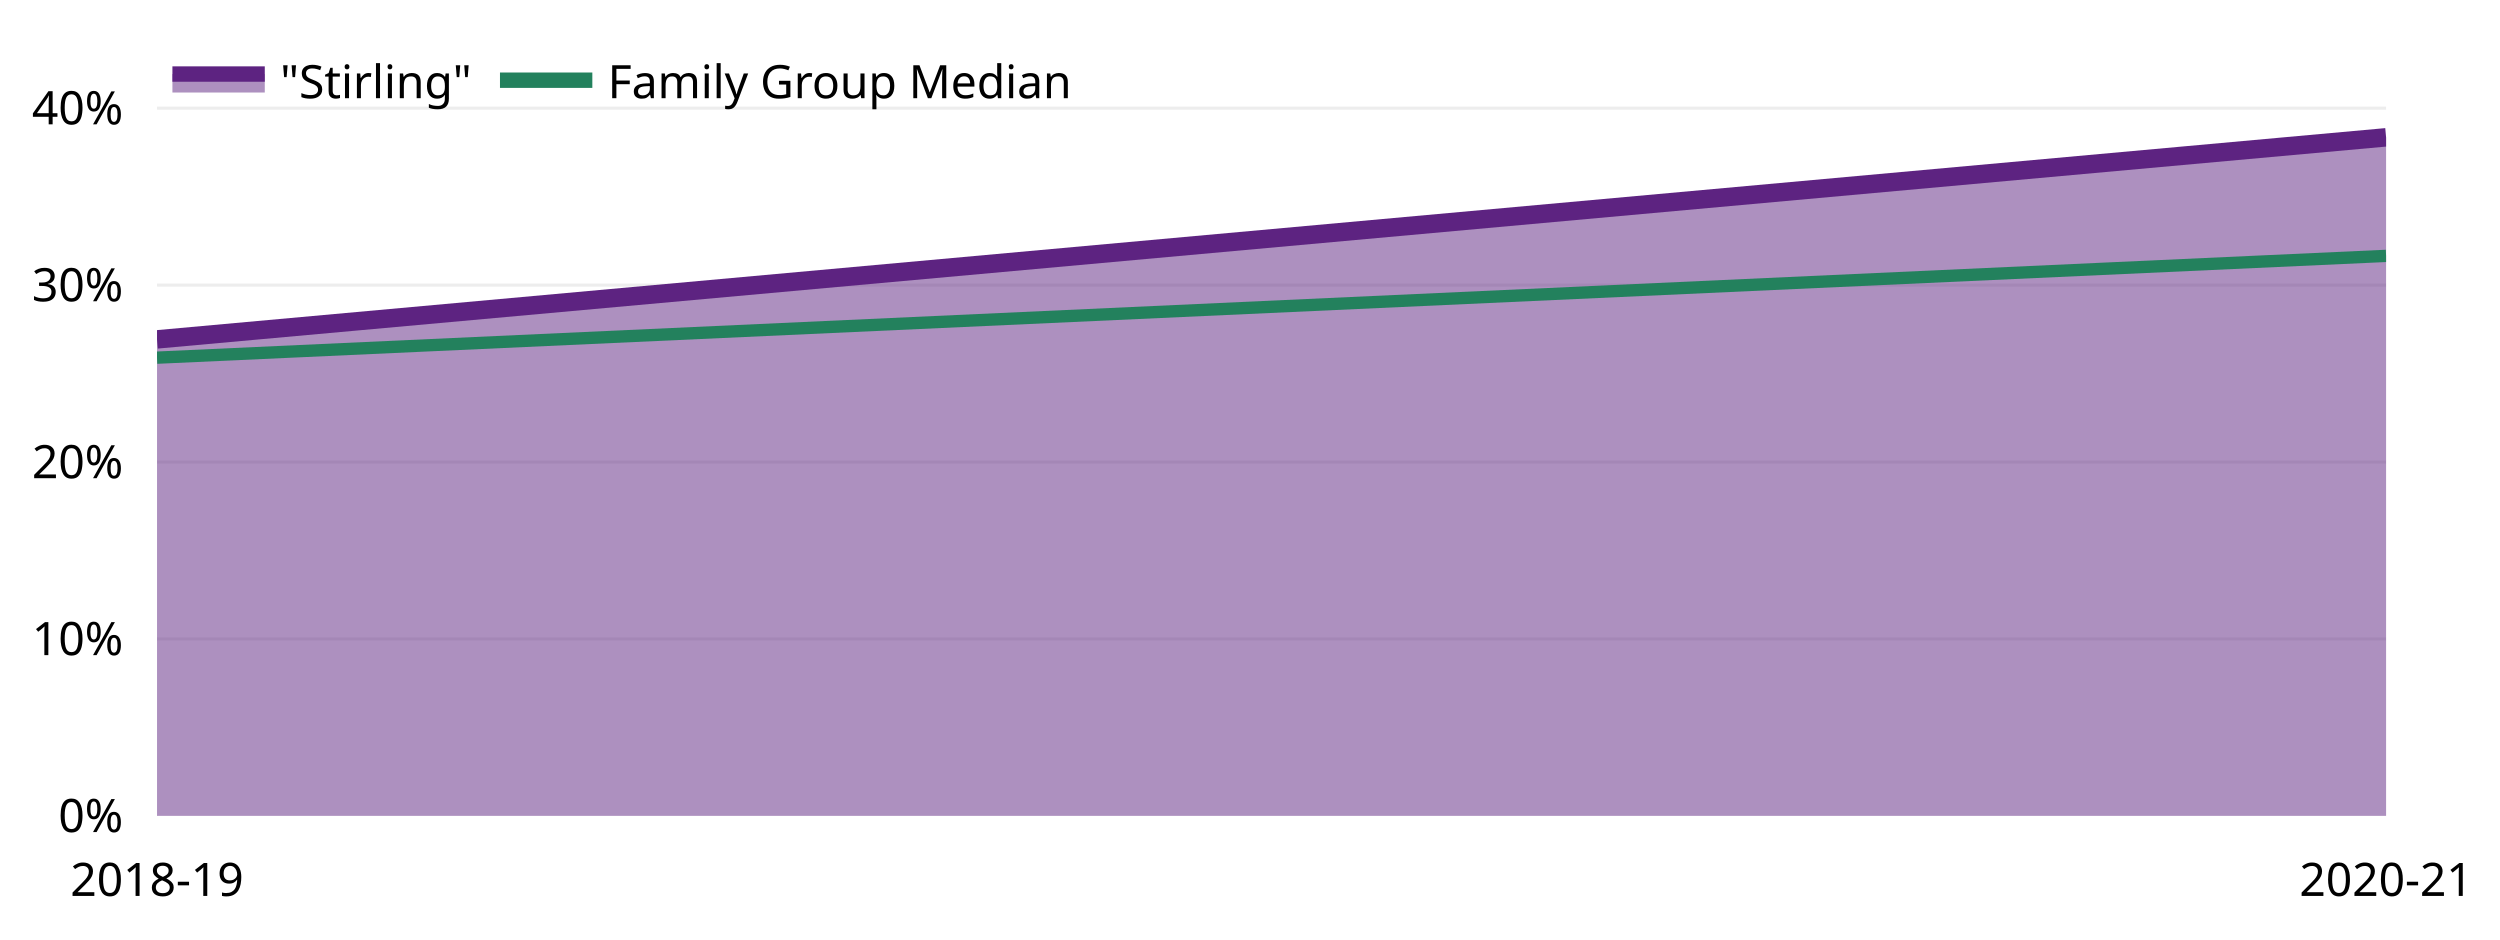
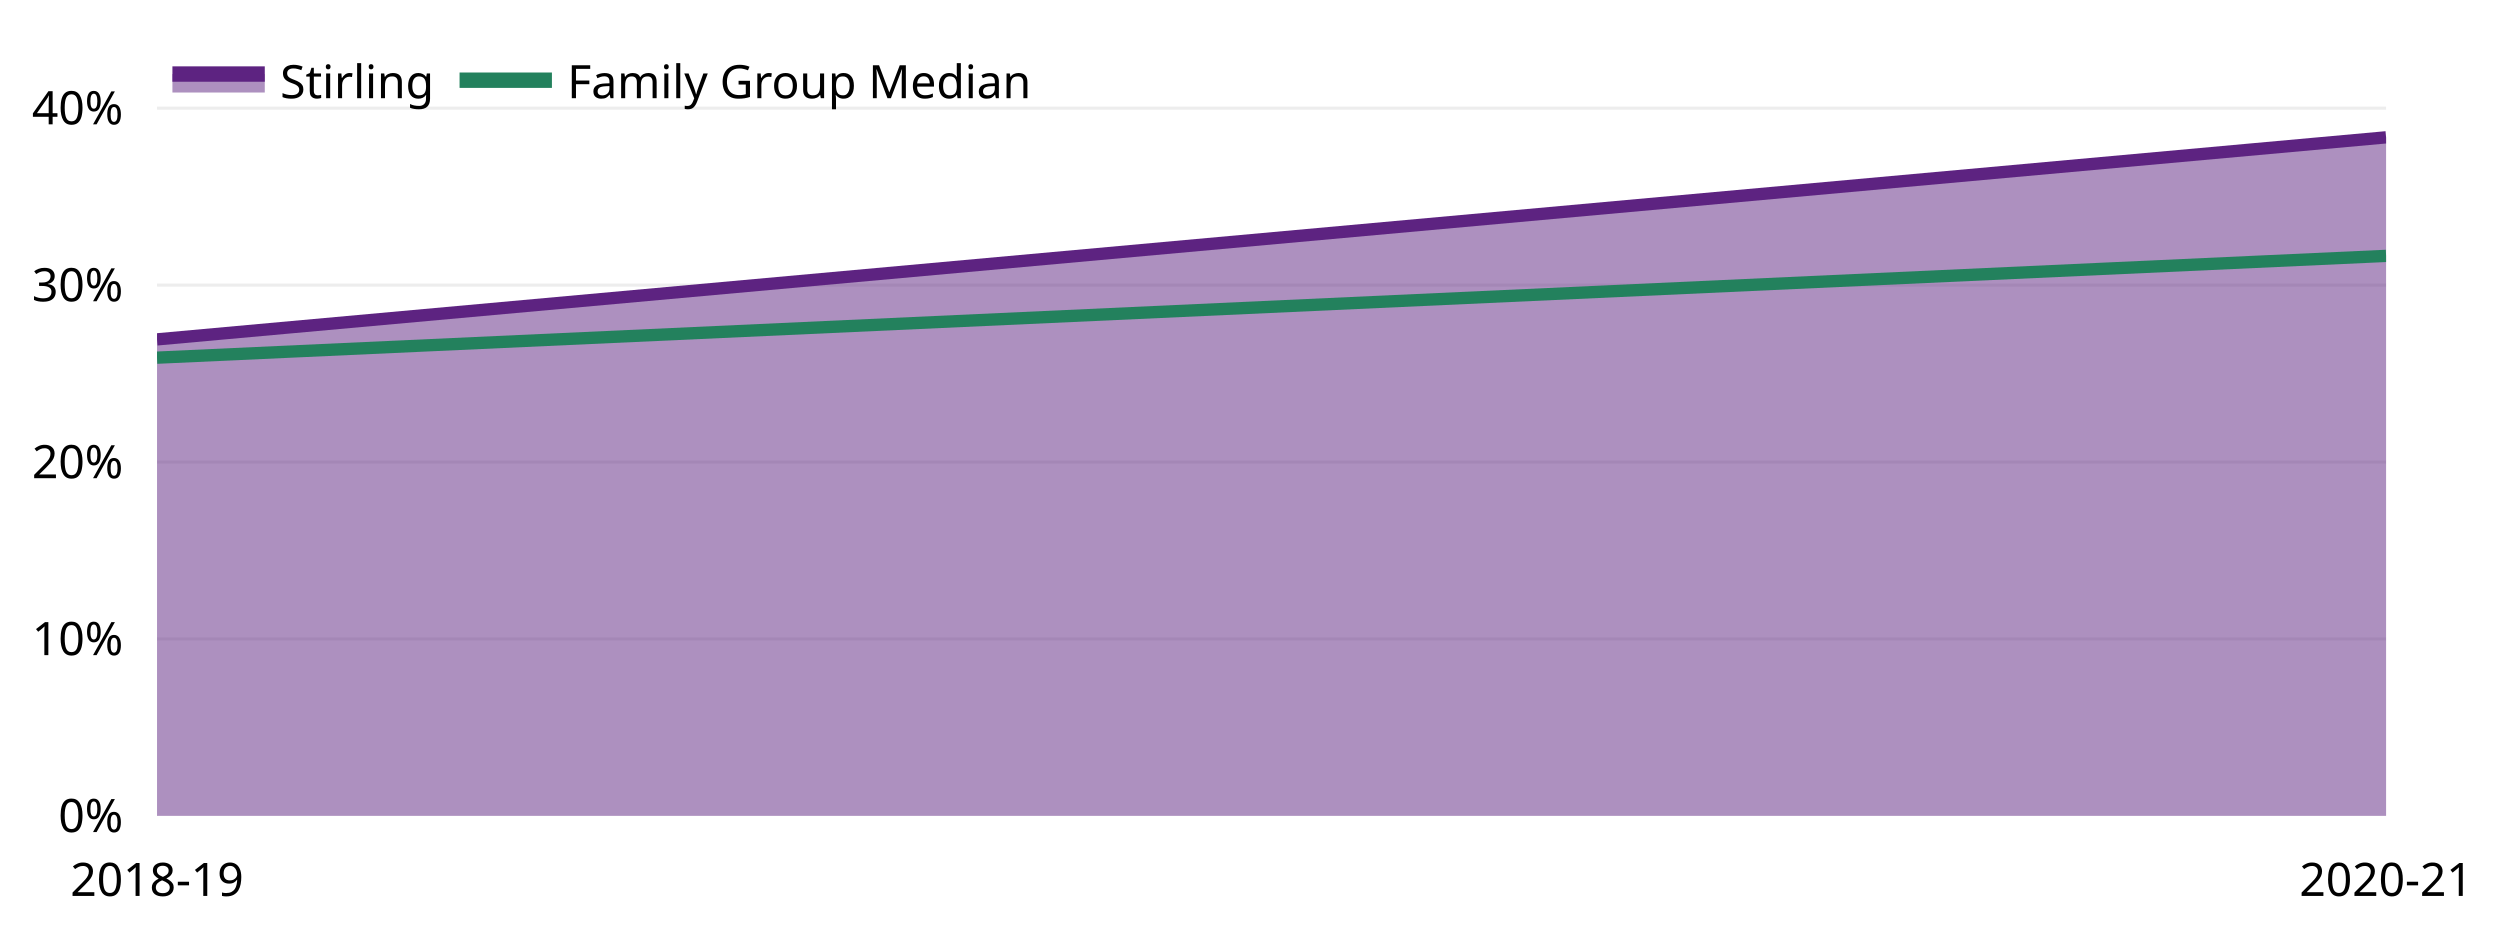
<svg xmlns="http://www.w3.org/2000/svg" class="main-svg" width="812" height="305" style="" viewBox="0 0 812 305">
  <rect x="0" y="0" width="812" height="305" style="fill: rgb(255, 255, 255); fill-opacity: 1;" />
-   <defs id="defs-ac15fe">
+   <defs id="defs-1f9de7">
    <g class="clips">
-       <clipPath id="clipac15fexyplot" class="plotclip">
+       <clipPath id="clip1f9de7xyplot" class="plotclip">
        <rect width="724" height="232" />
      </clipPath>
-       <clipPath class="axesclip" id="clipac15fex">
+       <clipPath class="axesclip" id="clip1f9de7x">
        <rect x="51" y="0" width="724" height="305" />
      </clipPath>
-       <clipPath class="axesclip" id="clipac15fey">
+       <clipPath class="axesclip" id="clip1f9de7y">
        <rect x="0" y="33" width="812" height="232" />
      </clipPath>
-       <clipPath class="axesclip" id="clipac15fexy">
+       <clipPath class="axesclip" id="clip1f9de7xy">
        <rect x="51" y="33" width="724" height="232" />
      </clipPath>
    </g>
    <g class="gradients" />
    <g class="patterns" />
  </defs>
  <g class="bglayer">
    <rect class="bg" x="41" y="23" width="744" height="252" style="fill: rgb(0, 0, 0); fill-opacity: 0; stroke-width: 0;" />
  </g>
  <g class="layer-below">
    <g class="imagelayer" />
    <g class="shapelayer" />
  </g>
  <g class="cartesianlayer">
    <g class="subplot xy">
      <g class="layer-subplot">
        <g class="shapelayer" />
        <g class="imagelayer" />
      </g>
      <g class="gridlayer">
        <g class="x" />
        <g class="y">
          <path class="ygrid crisp" transform="translate(0,207.53)" d="M51,0h724" style="stroke: rgb(237, 237, 237); stroke-opacity: 1; stroke-width: 1px;" />
          <path class="ygrid crisp" transform="translate(0,150.07)" d="M51,0h724" style="stroke: rgb(237, 237, 237); stroke-opacity: 1; stroke-width: 1px;" />
          <path class="ygrid crisp" transform="translate(0,92.6)" d="M51,0h724" style="stroke: rgb(237, 237, 237); stroke-opacity: 1; stroke-width: 1px;" />
          <path class="ygrid crisp" transform="translate(0,35.13)" d="M51,0h724" style="stroke: rgb(237, 237, 237); stroke-opacity: 1; stroke-width: 1px;" />
        </g>
      </g>
      <g class="zerolinelayer">
        <path class="yzl zl crisp" transform="translate(0,265)" d="M51,0h724" style="stroke: rgb(255, 255, 255); stroke-opacity: 1; stroke-width: 2px;" />
      </g>
      <path class="xlines-below" />
      <path class="ylines-below" />
      <g class="overlines-below" />
      <g class="xaxislayer-below" />
      <g class="yaxislayer-below" />
      <g class="overaxes-below" />
-       <g class="plot" transform="translate(51,33)" clip-path="url(#clipac15fexyplot)">
+       <g class="plot" transform="translate(51,33)" clip-path="url(#clip1f9de7xyplot)">
        <g class="scatterlayer mlayer">
-           <g class="trace scatter trace36606c" style="stroke-miterlimit: 2;">
+           <g class="trace scatter trace228c89" style="stroke-miterlimit: 2;">
            <g class="fills">
              <g>
                <path class="js-fill" d="M724,232L0,232L0,77.23L724,11.6" style="fill: rgb(93, 35, 129); fill-opacity: 0.5; stroke-width: 0;" />
              </g>
            </g>
            <g class="errorbars" />
            <g class="lines">
-               <path class="js-line" d="M0,77.23L724,11.6" style="vector-effect: non-scaling-stroke; fill: none; stroke: rgb(93, 35, 129); stroke-opacity: 1; stroke-width: 6px; opacity: 1;" />
+               <path class="js-line" d="M0,77.23L724,11.6" style="vector-effect: non-scaling-stroke; fill: none; stroke: rgb(93, 35, 129); stroke-opacity: 1; stroke-width: 4px; opacity: 1;" />
            </g>
            <g class="points" />
            <g class="text" />
          </g>
-           <g class="trace scatter trace794e8b" style="stroke-miterlimit: 2; opacity: 1;">
+           <g class="trace scatter traced7d837" style="stroke-miterlimit: 2; opacity: 1;">
            <g class="fills" />
            <g class="errorbars" />
            <g class="lines">
              <path class="js-line" d="M0,83.17L724,50.11" style="vector-effect: non-scaling-stroke; fill: none; stroke: rgb(35, 129, 93); stroke-opacity: 1; stroke-width: 4px; opacity: 1;" />
            </g>
            <g class="points" />
            <g class="text" />
          </g>
        </g>
      </g>
      <g class="overplot" />
      <path class="xlines-above crisp" d="M0,0" style="fill: none;" />
      <path class="ylines-above crisp" d="M0,0" style="fill: none;" />
      <g class="overlines-above" />
      <g class="xaxislayer-above">
        <g class="xtick">
          <text text-anchor="middle" x="0" y="291" transform="translate(51,0)" style="font-family: 'Segoe UI Semibold'; font-size: 15px; fill: rgb(0, 0, 0); fill-opacity: 1; white-space: pre; opacity: 1;">2018-19</text>
        </g>
        <g class="xtick">
          <text text-anchor="middle" x="0" y="291" transform="translate(775,0)" style="font-family: 'Segoe UI Semibold'; font-size: 15px; fill: rgb(0, 0, 0); fill-opacity: 1; white-space: pre; opacity: 1;">2020-21</text>
        </g>
      </g>
      <g class="yaxislayer-above">
        <g class="ytick">
          <text text-anchor="end" x="40" y="5.25" transform="translate(0,265)" style="font-family: 'Segoe UI Semibold'; font-size: 15px; fill: rgb(0, 0, 0); fill-opacity: 1; white-space: pre; opacity: 1;">0%</text>
        </g>
        <g class="ytick">
          <text text-anchor="end" x="40" y="5.25" style="font-family: 'Segoe UI Semibold'; font-size: 15px; fill: rgb(0, 0, 0); fill-opacity: 1; white-space: pre; opacity: 1;" transform="translate(0,207.53)">10%</text>
        </g>
        <g class="ytick">
          <text text-anchor="end" x="40" y="5.25" style="font-family: 'Segoe UI Semibold'; font-size: 15px; fill: rgb(0, 0, 0); fill-opacity: 1; white-space: pre; opacity: 1;" transform="translate(0,150.07)">20%</text>
        </g>
        <g class="ytick">
          <text text-anchor="end" x="40" y="5.25" style="font-family: 'Segoe UI Semibold'; font-size: 15px; fill: rgb(0, 0, 0); fill-opacity: 1; white-space: pre; opacity: 1;" transform="translate(0,92.6)">30%</text>
        </g>
        <g class="ytick">
          <text text-anchor="end" x="40" y="5.25" style="font-family: 'Segoe UI Semibold'; font-size: 15px; fill: rgb(0, 0, 0); fill-opacity: 1; white-space: pre; opacity: 1;" transform="translate(0,35.13)">40%</text>
        </g>
      </g>
      <g class="overaxes-above" />
    </g>
  </g>
  <g class="polarlayer" />
  <g class="smithlayer" />
  <g class="ternarylayer" />
  <g class="geolayer" />
  <g class="funnelarealayer" />
  <g class="pielayer" />
  <g class="iciclelayer" />
  <g class="treemaplayer" />
  <g class="sunburstlayer" />
  <g class="glimages" />
-   <defs id="topdefs-ac15fe">
+   <defs id="topdefs-1f9de7">
    <g class="clips" />
-     <clipPath id="legendac15fe">
-       <rect width="298" height="33" x="0" y="0" />
+     <clipPath id="legend1f9de7">
+       <rect width="285" height="33" x="0" y="0" />
    </clipPath>
  </defs>
  <g class="layer-above">
    <g class="imagelayer" />
    <g class="shapelayer" />
  </g>
  <g class="infolayer">
    <g class="legend" pointer-events="all" transform="translate(51,9.8)">
-       <rect class="bg" shape-rendering="crispEdges" width="298" height="33" x="0" y="0" style="stroke: rgb(68, 68, 68); stroke-opacity: 1; fill: rgb(0, 0, 0); fill-opacity: 0; stroke-width: 0px;" />
-       <g class="scrollbox" transform="" clip-path="url(#legendac15fe)">
+       <rect class="bg" shape-rendering="crispEdges" width="285" height="33" x="0" y="0" style="stroke: rgb(68, 68, 68); stroke-opacity: 1; fill: rgb(0, 0, 0); fill-opacity: 0; stroke-width: 0px;" />
+       <g class="scrollbox" transform="" clip-path="url(#legend1f9de7)">
        <g class="groups">
          <g class="traces" transform="translate(0,16.25)" style="opacity: 1;">
-             <text class="legendtext" text-anchor="start" x="40" y="5.85" style="font-family: 'Segoe UI Semibold'; font-size: 15px; fill: rgb(0, 0, 0); fill-opacity: 1; white-space: pre;">"Stirling"</text>
+             <text class="legendtext" text-anchor="start" x="40" y="5.85" style="font-family: 'Segoe UI Semibold'; font-size: 15px; fill: rgb(0, 0, 0); fill-opacity: 1; white-space: pre;">Stirling</text>
            <g class="layers">
              <g class="legendfill">
                <path class="js-fill" d="M5,-2h30v6h-30z" style="stroke-width: 0; fill: rgb(93, 35, 129); fill-opacity: 0.5;" />
              </g>
              <g class="legendlines">
                <path class="js-line" d="M5,-2h30" style="fill: none; stroke: rgb(93, 35, 129); stroke-opacity: 1; stroke-width: 5px;" />
              </g>
              <g class="legendsymbols">
                <g class="legendpoints" />
              </g>
            </g>
-             <rect class="legendtoggle" x="0" y="-11.25" width="103.891" height="22.5" style="fill: rgb(0, 0, 0); fill-opacity: 0;" />
+             <rect class="legendtoggle" x="0" y="-11.25" width="90.766" height="22.5" style="fill: rgb(0, 0, 0); fill-opacity: 0;" />
          </g>
-           <g class="traces" transform="translate(106.3906,16.25)" style="opacity: 1;">
+           <g class="traces" transform="translate(93.26562,16.25)" style="opacity: 1;">
            <text class="legendtext" text-anchor="start" x="40" y="5.85" style="font-family: 'Segoe UI Semibold'; font-size: 15px; fill: rgb(0, 0, 0); fill-opacity: 1; white-space: pre;">Family Group Median</text>
            <g class="layers" style="opacity: 1;">
              <g class="legendfill" />
              <g class="legendlines">
                <path class="js-line" d="M5,0h30" style="fill: none; stroke: rgb(35, 129, 93); stroke-opacity: 1; stroke-width: 5px;" />
              </g>
              <g class="legendsymbols">
                <g class="legendpoints" />
              </g>
            </g>
            <rect class="legendtoggle" x="0" y="-11.25" width="188.609" height="22.5" style="fill: rgb(0, 0, 0); fill-opacity: 0;" />
          </g>
        </g>
      </g>
      <rect class="scrollbar" rx="20" ry="3" width="0" height="0" x="0" y="0" style="fill: rgb(128, 139, 164); fill-opacity: 1;" />
    </g>
    <g class="g-gtitle" />
    <g class="g-xtitle" />
    <g class="g-ytitle" />
  </g>
</svg>
